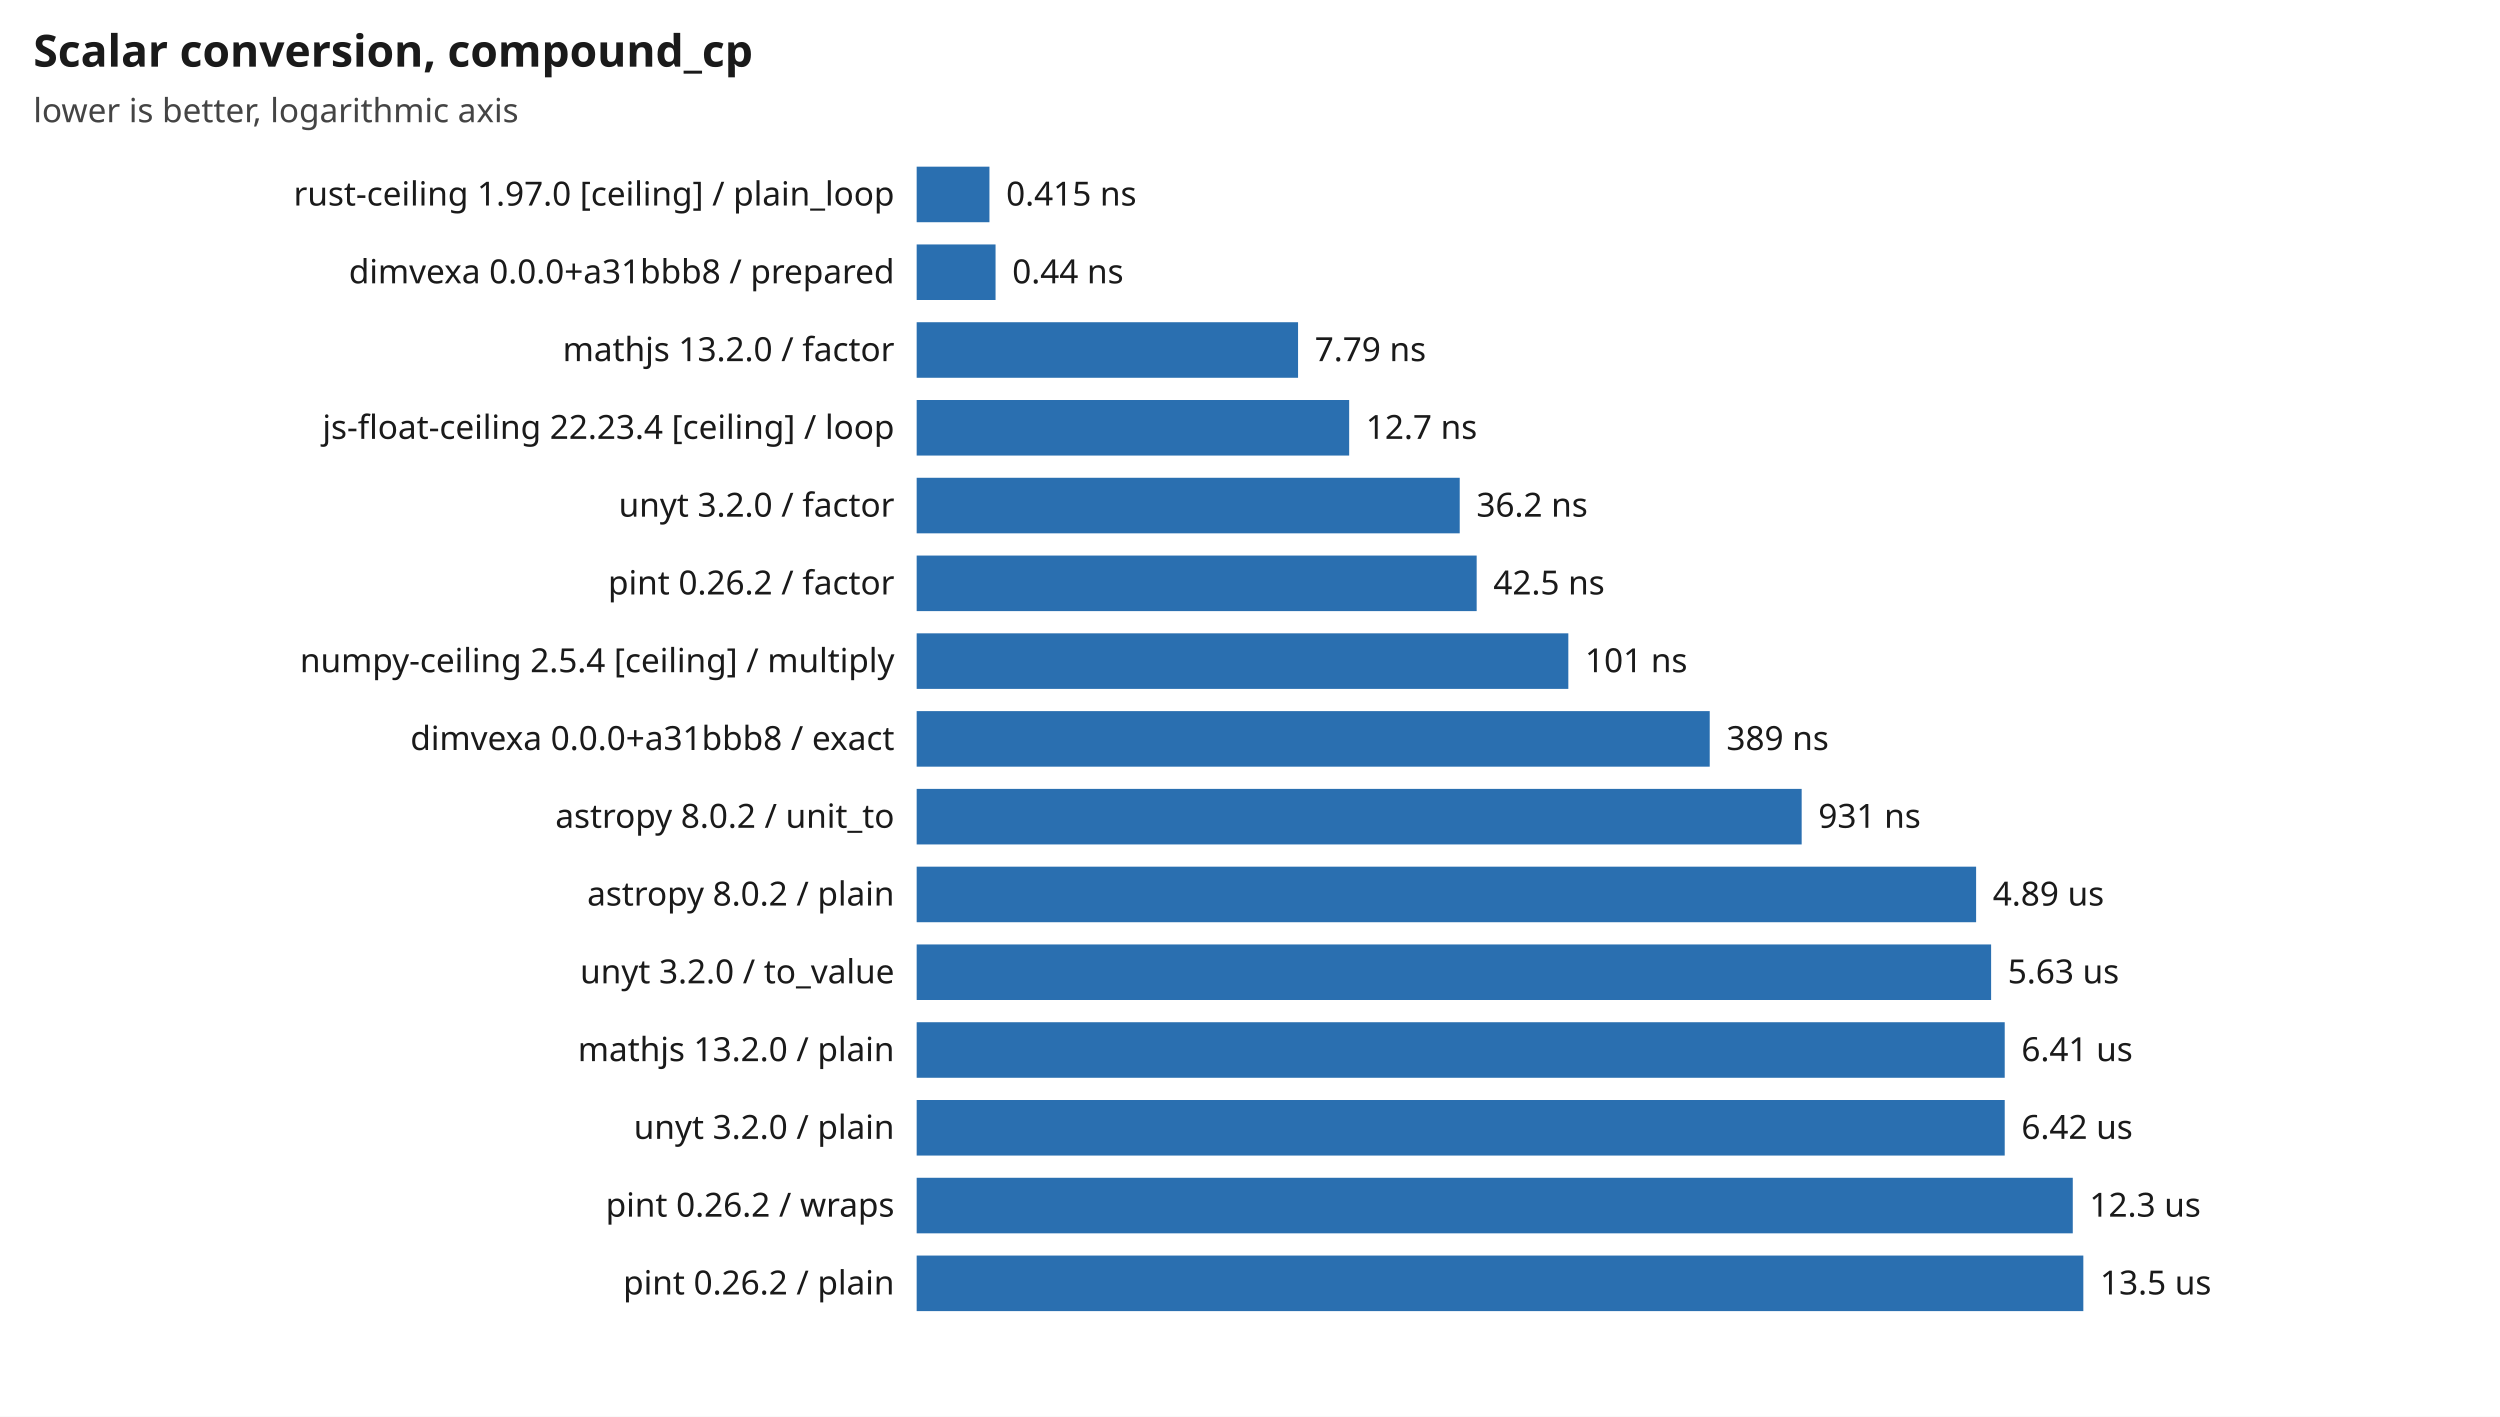
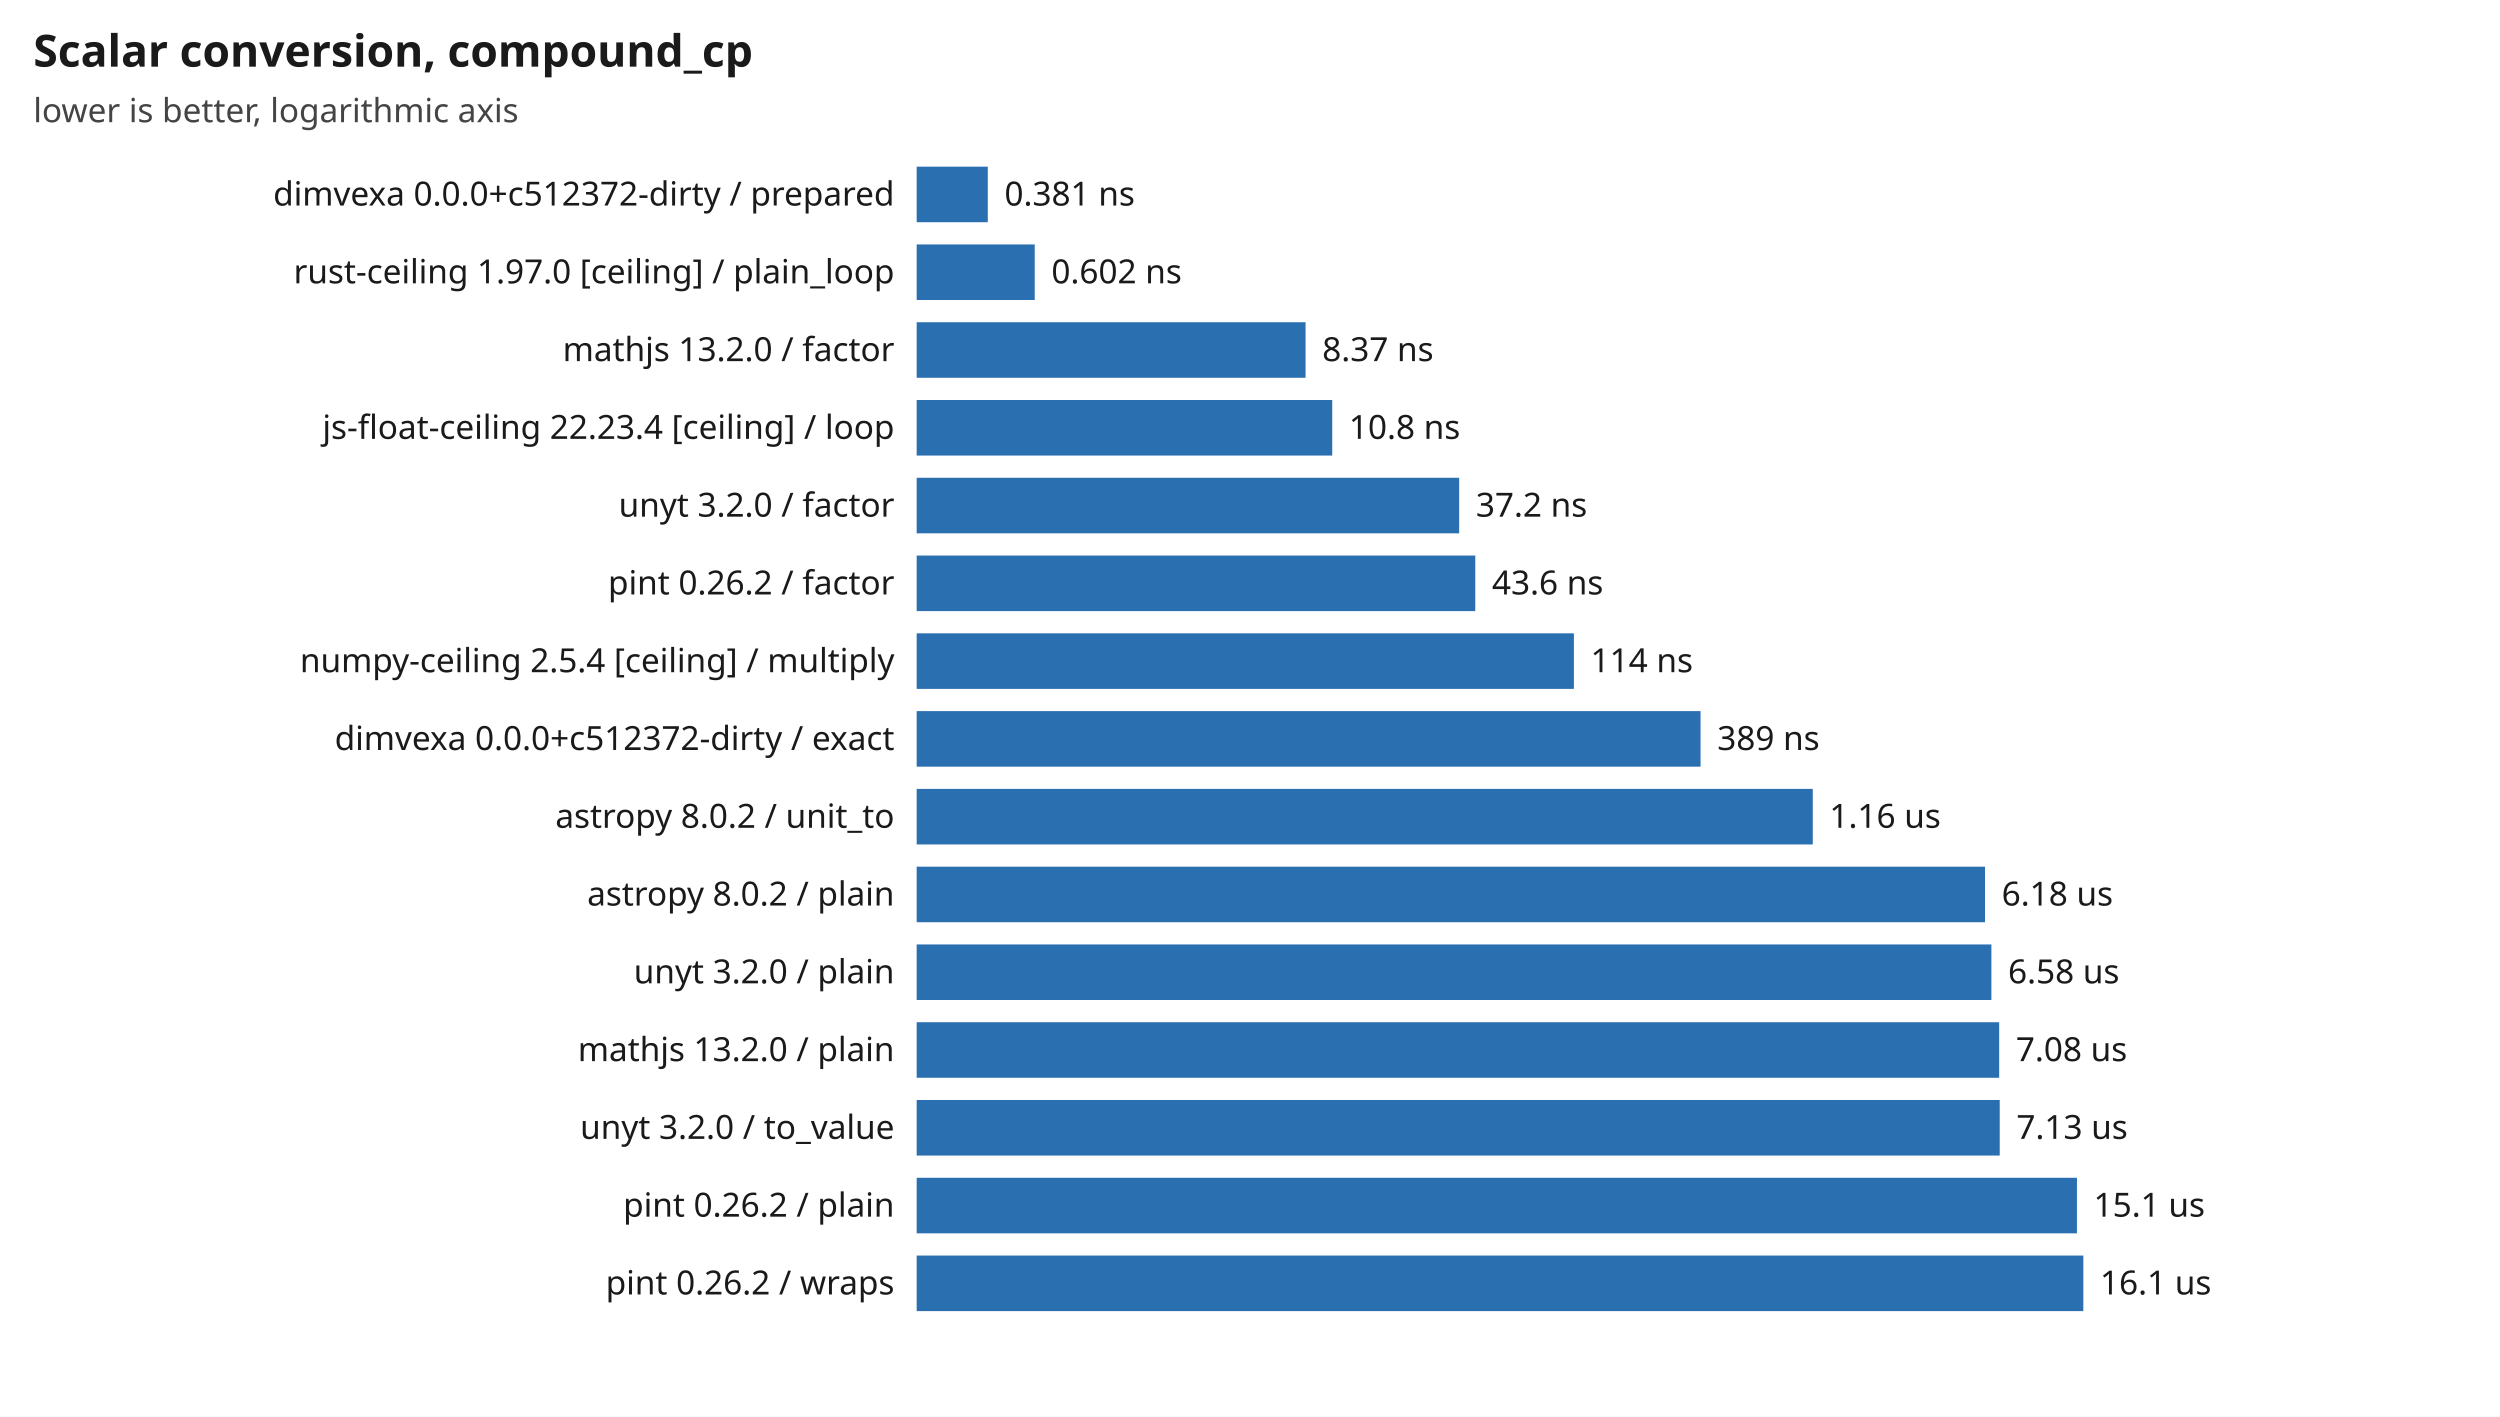
<svg xmlns="http://www.w3.org/2000/svg" width="900" height="510" viewBox="0 0 900 510" role="img" aria-label="Scalar conversion, compound_cp">
  <rect width="900" height="510" fill="#ffffff" />
  <text x="12" y="24" font-family="sans-serif" font-size="16" font-weight="bold" fill="#1a1a1a">Scalar conversion, compound_cp</text>
  <text x="12" y="44" font-family="sans-serif" font-size="12" fill="#444444">lower is better, logarithmic axis</text>
-   <text x="322" y="74" text-anchor="end" font-family="sans-serif" font-size="12" fill="#1a1a1a">rust-ceiling 1.97.0 [ceiling] / plain_loop</text>
-   <rect x="330" y="60" width="26.2" height="20" fill="#2a6fb0" />
-   <text x="362.2" y="74" font-family="sans-serif" font-size="12" fill="#1a1a1a">0.415 ns</text>
-   <text x="322" y="102" text-anchor="end" font-family="sans-serif" font-size="12" fill="#1a1a1a">dimvexa 0.0.0+a31bbb8 / prepared</text>
-   <rect x="330" y="88" width="28.4" height="20" fill="#2a6fb0" />
-   <text x="364.4" y="102" font-family="sans-serif" font-size="12" fill="#1a1a1a">0.44 ns</text>
+   <text x="322" y="74" text-anchor="end" font-family="sans-serif" font-size="12" fill="#1a1a1a">dimvexa 0.0.0+c512372-dirty / prepared</text>
+   <rect x="330" y="60" width="25.6" height="20" fill="#2a6fb0" />
+   <text x="361.6" y="74" font-family="sans-serif" font-size="12" fill="#1a1a1a">0.381 ns</text>
+   <text x="322" y="102" text-anchor="end" font-family="sans-serif" font-size="12" fill="#1a1a1a">rust-ceiling 1.97.0 [ceiling] / plain_loop</text>
+   <rect x="330" y="88" width="42.5" height="20" fill="#2a6fb0" />
+   <text x="378.5" y="102" font-family="sans-serif" font-size="12" fill="#1a1a1a">0.602 ns</text>
  <text x="322" y="130" text-anchor="end" font-family="sans-serif" font-size="12" fill="#1a1a1a">mathjs 13.2.0 / factor</text>
-   <rect x="330" y="116" width="137.3" height="20" fill="#2a6fb0" />
-   <text x="473.3" y="130" font-family="sans-serif" font-size="12" fill="#1a1a1a">7.79 ns</text>
+   <rect x="330" y="116" width="140.0" height="20" fill="#2a6fb0" />
+   <text x="476.0" y="130" font-family="sans-serif" font-size="12" fill="#1a1a1a">8.37 ns</text>
  <text x="322" y="158" text-anchor="end" font-family="sans-serif" font-size="12" fill="#1a1a1a">js-float-ceiling 22.23.4 [ceiling] / loop</text>
-   <rect x="330" y="144" width="155.7" height="20" fill="#2a6fb0" />
-   <text x="491.7" y="158" font-family="sans-serif" font-size="12" fill="#1a1a1a">12.7 ns</text>
+   <rect x="330" y="144" width="149.6" height="20" fill="#2a6fb0" />
+   <text x="485.6" y="158" font-family="sans-serif" font-size="12" fill="#1a1a1a">10.8 ns</text>
  <text x="322" y="186" text-anchor="end" font-family="sans-serif" font-size="12" fill="#1a1a1a">unyt 3.2.0 / factor</text>
-   <rect x="330" y="172" width="195.5" height="20" fill="#2a6fb0" />
-   <text x="531.5" y="186" font-family="sans-serif" font-size="12" fill="#1a1a1a">36.2 ns</text>
+   <rect x="330" y="172" width="195.3" height="20" fill="#2a6fb0" />
+   <text x="531.3" y="186" font-family="sans-serif" font-size="12" fill="#1a1a1a">37.2 ns</text>
  <text x="322" y="214" text-anchor="end" font-family="sans-serif" font-size="12" fill="#1a1a1a">pint 0.26.2 / factor</text>
-   <rect x="330" y="200" width="201.6" height="20" fill="#2a6fb0" />
-   <text x="537.6" y="214" font-family="sans-serif" font-size="12" fill="#1a1a1a">42.5 ns</text>
+   <rect x="330" y="200" width="201.1" height="20" fill="#2a6fb0" />
+   <text x="537.1" y="214" font-family="sans-serif" font-size="12" fill="#1a1a1a">43.6 ns</text>
  <text x="322" y="242" text-anchor="end" font-family="sans-serif" font-size="12" fill="#1a1a1a">numpy-ceiling 2.5.4 [ceiling] / multiply</text>
-   <rect x="330" y="228" width="234.6" height="20" fill="#2a6fb0" />
-   <text x="570.6" y="242" font-family="sans-serif" font-size="12" fill="#1a1a1a">101 ns</text>
-   <text x="322" y="270" text-anchor="end" font-family="sans-serif" font-size="12" fill="#1a1a1a">dimvexa 0.0.0+a31bbb8 / exact</text>
-   <rect x="330" y="256" width="285.5" height="20" fill="#2a6fb0" />
-   <text x="621.5" y="270" font-family="sans-serif" font-size="12" fill="#1a1a1a">389 ns</text>
+   <rect x="330" y="228" width="236.6" height="20" fill="#2a6fb0" />
+   <text x="572.6" y="242" font-family="sans-serif" font-size="12" fill="#1a1a1a">114 ns</text>
+   <text x="322" y="270" text-anchor="end" font-family="sans-serif" font-size="12" fill="#1a1a1a">dimvexa 0.0.0+c512372-dirty / exact</text>
+   <rect x="330" y="256" width="282.2" height="20" fill="#2a6fb0" />
+   <text x="618.2" y="270" font-family="sans-serif" font-size="12" fill="#1a1a1a">389 ns</text>
  <text x="322" y="298" text-anchor="end" font-family="sans-serif" font-size="12" fill="#1a1a1a">astropy 8.0.2 / unit_to</text>
-   <rect x="330" y="284" width="318.6" height="20" fill="#2a6fb0" />
-   <text x="654.6" y="298" font-family="sans-serif" font-size="12" fill="#1a1a1a">931 ns</text>
+   <rect x="330" y="284" width="322.6" height="20" fill="#2a6fb0" />
+   <text x="658.6" y="298" font-family="sans-serif" font-size="12" fill="#1a1a1a">1.16 us</text>
  <text x="322" y="326" text-anchor="end" font-family="sans-serif" font-size="12" fill="#1a1a1a">astropy 8.0.2 / plain</text>
-   <rect x="330" y="312" width="381.4" height="20" fill="#2a6fb0" />
-   <text x="717.4" y="326" font-family="sans-serif" font-size="12" fill="#1a1a1a">4.89 us</text>
-   <text x="322" y="354" text-anchor="end" font-family="sans-serif" font-size="12" fill="#1a1a1a">unyt 3.2.0 / to_value</text>
-   <rect x="330" y="340" width="386.8" height="20" fill="#2a6fb0" />
-   <text x="722.8" y="354" font-family="sans-serif" font-size="12" fill="#1a1a1a">5.63 us</text>
+   <rect x="330" y="312" width="384.6" height="20" fill="#2a6fb0" />
+   <text x="720.6" y="326" font-family="sans-serif" font-size="12" fill="#1a1a1a">6.18 us</text>
+   <text x="322" y="354" text-anchor="end" font-family="sans-serif" font-size="12" fill="#1a1a1a">unyt 3.2.0 / plain</text>
+   <rect x="330" y="340" width="386.9" height="20" fill="#2a6fb0" />
+   <text x="722.9" y="354" font-family="sans-serif" font-size="12" fill="#1a1a1a">6.58 us</text>
  <text x="322" y="382" text-anchor="end" font-family="sans-serif" font-size="12" fill="#1a1a1a">mathjs 13.2.0 / plain</text>
-   <rect x="330" y="368" width="391.7" height="20" fill="#2a6fb0" />
-   <text x="727.7" y="382" font-family="sans-serif" font-size="12" fill="#1a1a1a">6.41 us</text>
-   <text x="322" y="410" text-anchor="end" font-family="sans-serif" font-size="12" fill="#1a1a1a">unyt 3.2.0 / plain</text>
-   <rect x="330" y="396" width="391.7" height="20" fill="#2a6fb0" />
-   <text x="727.7" y="410" font-family="sans-serif" font-size="12" fill="#1a1a1a">6.42 us</text>
-   <text x="322" y="438" text-anchor="end" font-family="sans-serif" font-size="12" fill="#1a1a1a">pint 0.26.2 / wraps</text>
-   <rect x="330" y="424" width="416.2" height="20" fill="#2a6fb0" />
-   <text x="752.2" y="438" font-family="sans-serif" font-size="12" fill="#1a1a1a">12.3 us</text>
-   <text x="322" y="466" text-anchor="end" font-family="sans-serif" font-size="12" fill="#1a1a1a">pint 0.26.2 / plain</text>
+   <rect x="330" y="368" width="389.7" height="20" fill="#2a6fb0" />
+   <text x="725.7" y="382" font-family="sans-serif" font-size="12" fill="#1a1a1a">7.08 us</text>
+   <text x="322" y="410" text-anchor="end" font-family="sans-serif" font-size="12" fill="#1a1a1a">unyt 3.2.0 / to_value</text>
+   <rect x="330" y="396" width="389.9" height="20" fill="#2a6fb0" />
+   <text x="725.9" y="410" font-family="sans-serif" font-size="12" fill="#1a1a1a">7.13 us</text>
+   <text x="322" y="438" text-anchor="end" font-family="sans-serif" font-size="12" fill="#1a1a1a">pint 0.26.2 / plain</text>
+   <rect x="330" y="424" width="417.7" height="20" fill="#2a6fb0" />
+   <text x="753.7" y="438" font-family="sans-serif" font-size="12" fill="#1a1a1a">15.1 us</text>
+   <text x="322" y="466" text-anchor="end" font-family="sans-serif" font-size="12" fill="#1a1a1a">pint 0.26.2 / wraps</text>
  <rect x="330" y="452" width="420.0" height="20" fill="#2a6fb0" />
-   <text x="756.0" y="466" font-family="sans-serif" font-size="12" fill="#1a1a1a">13.5 us</text>
+   <text x="756.0" y="466" font-family="sans-serif" font-size="12" fill="#1a1a1a">16.1 us</text>
</svg>
